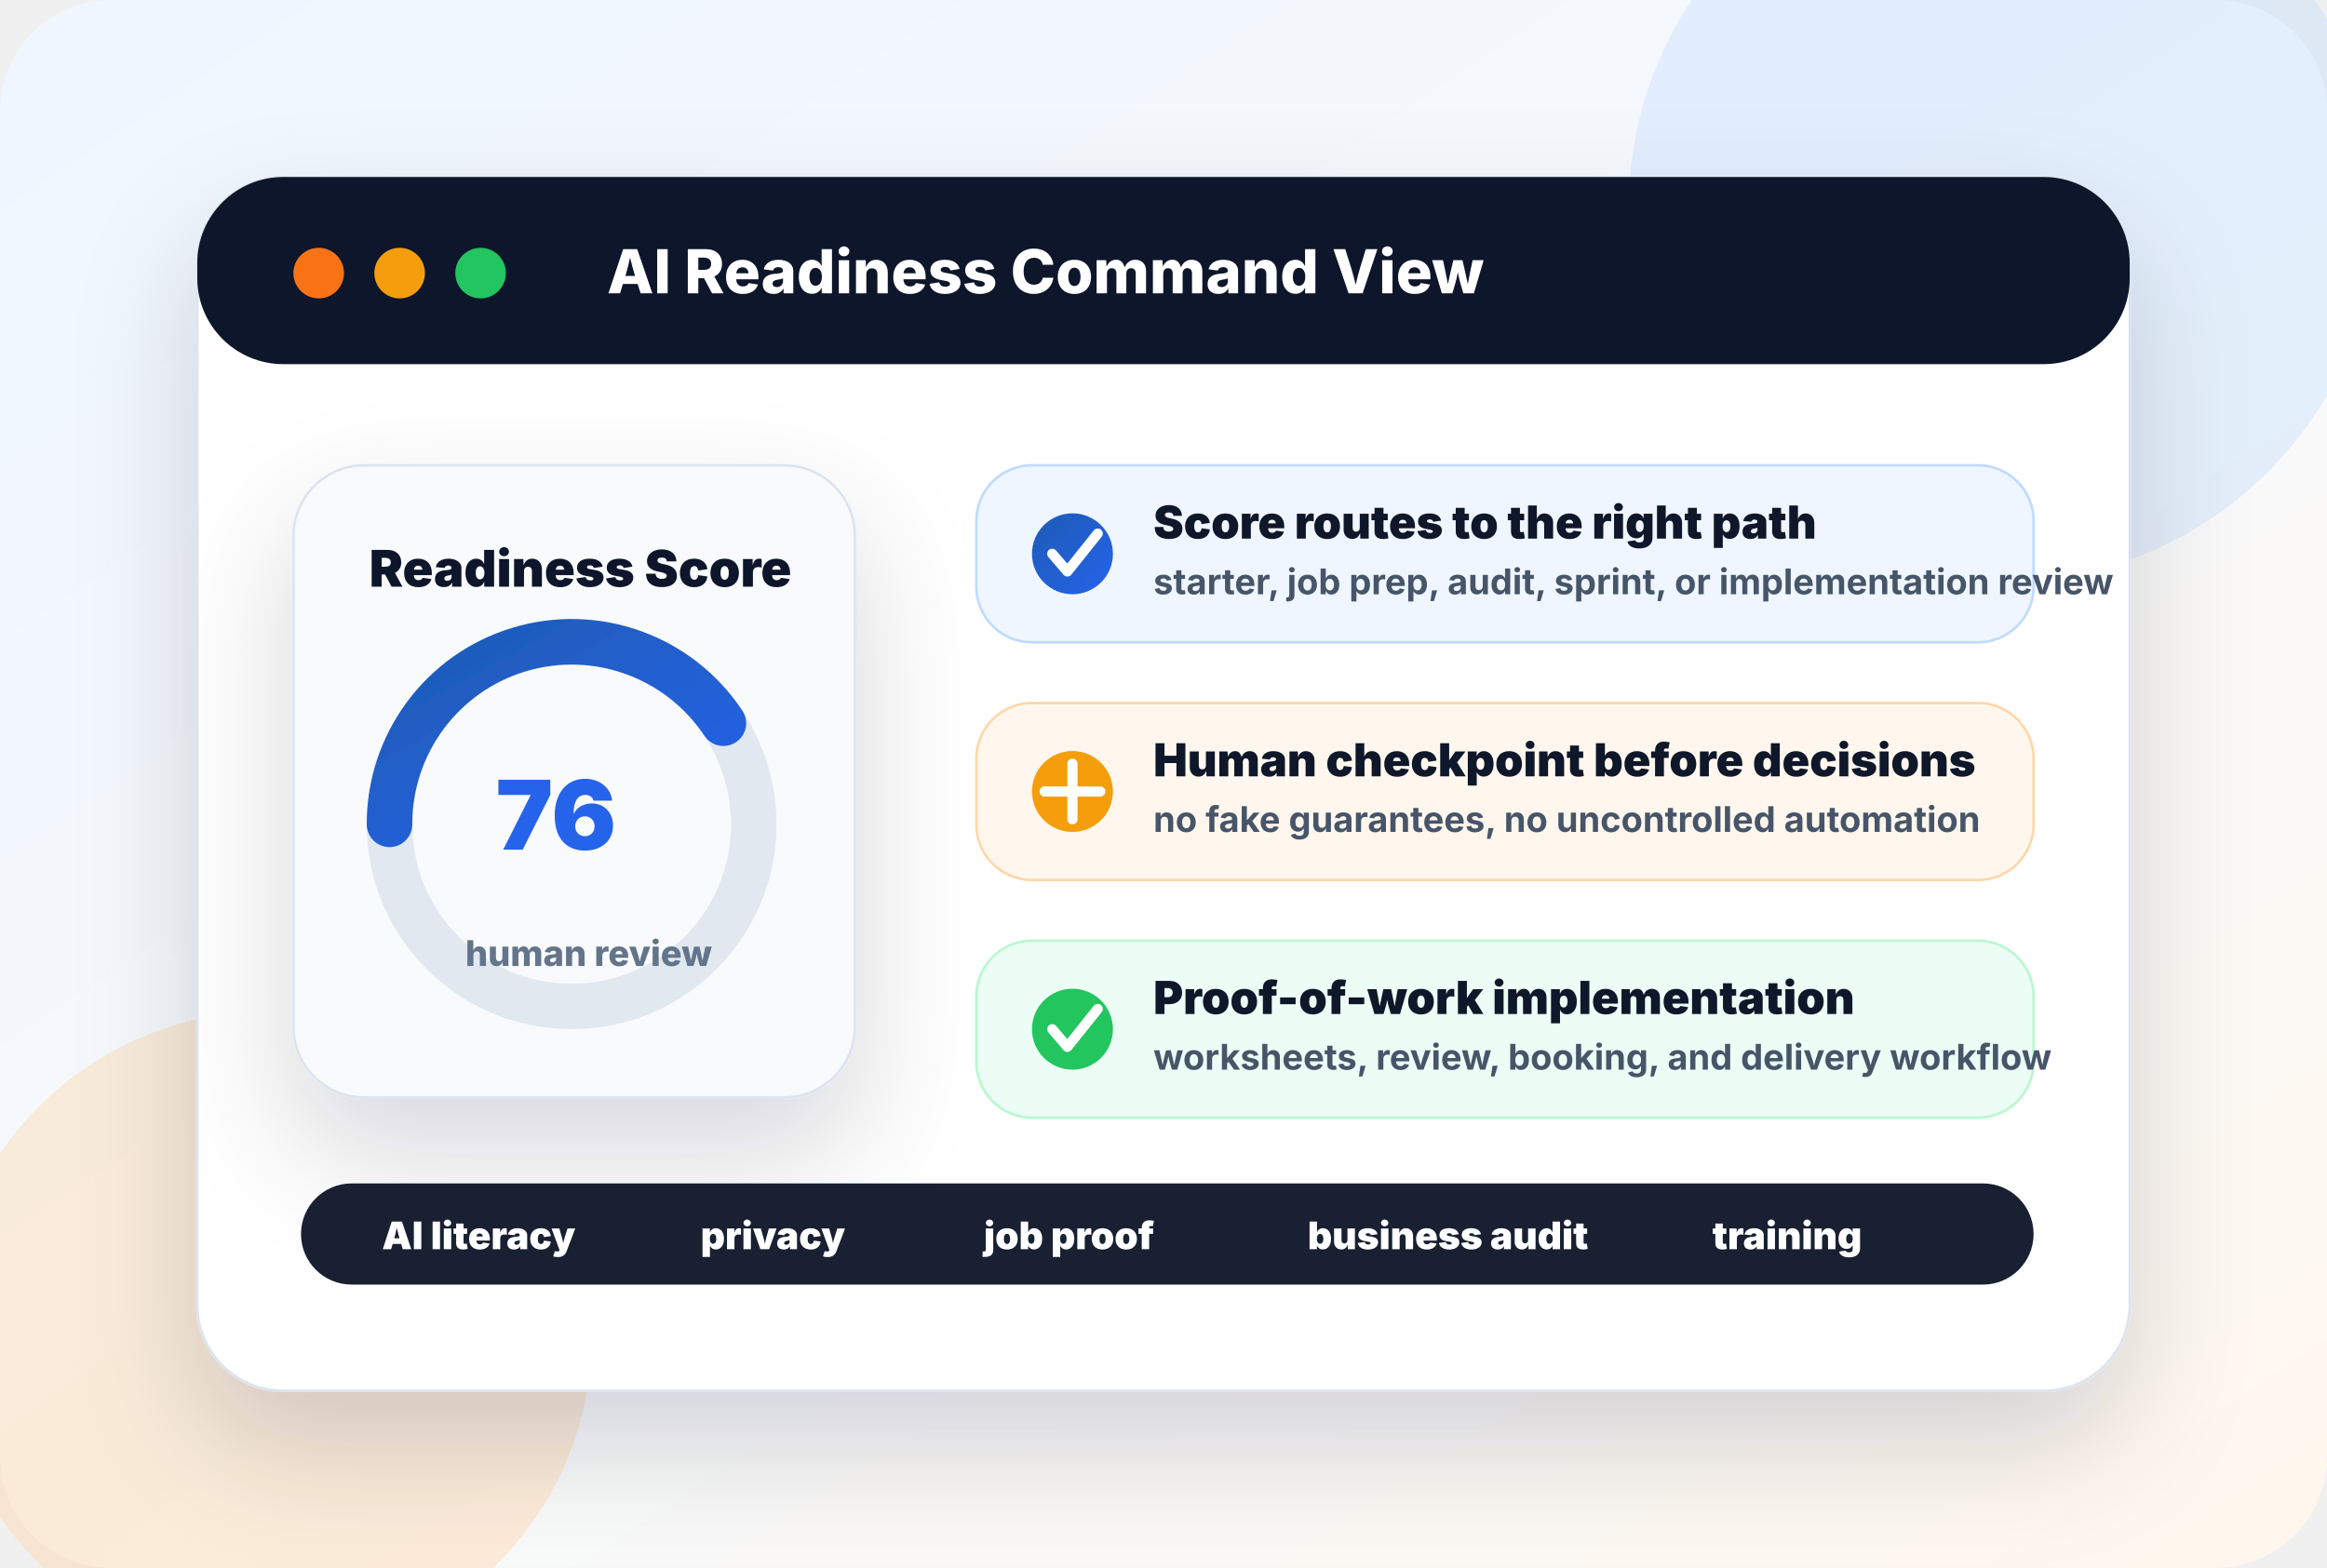
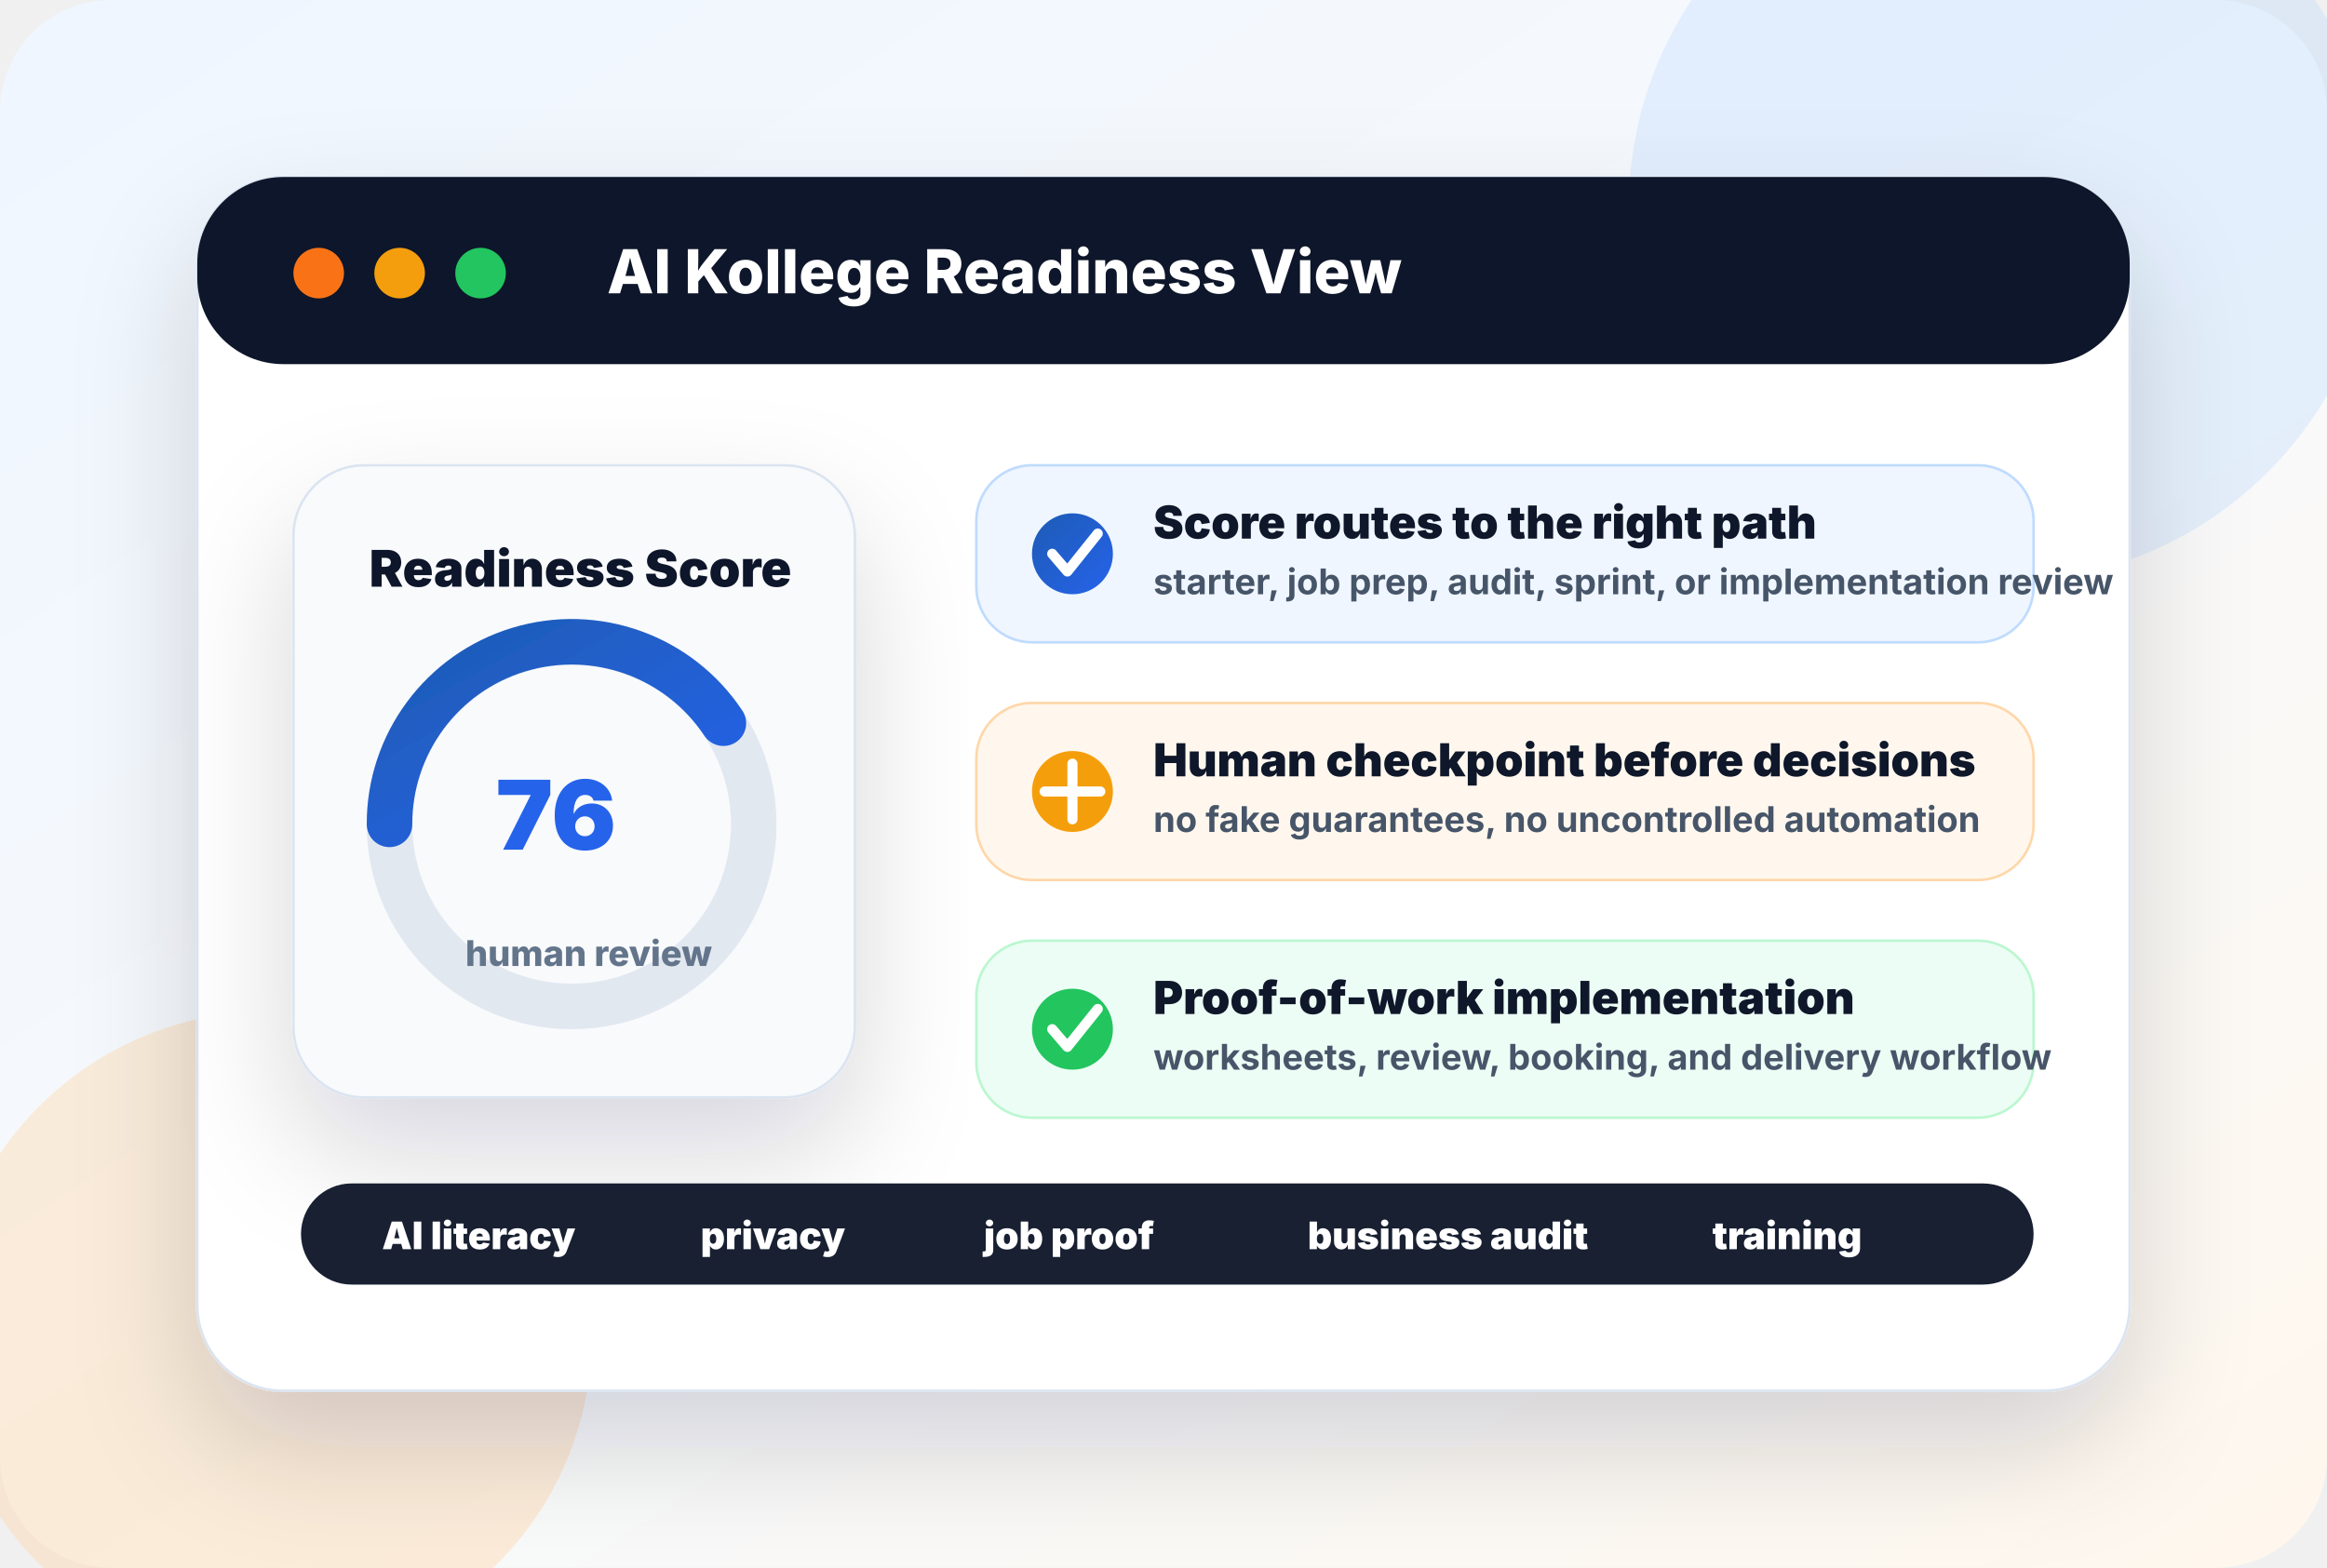
<svg xmlns="http://www.w3.org/2000/svg" viewBox="0 0 920 620" role="img" aria-labelledby="title desc">
  <defs>
    <linearGradient id="bg" x1="0" y1="0" x2="1" y2="1">
      <stop offset="0" stop-color="#eff6ff" />
      <stop offset="0.55" stop-color="#f8fafc" />
      <stop offset="1" stop-color="#fff7ed" />
    </linearGradient>
    <linearGradient id="blue" x1="0" y1="0" x2="1" y2="1">
      <stop offset="0" stop-color="#1e5bb5" />
      <stop offset="1" stop-color="#2563eb" />
    </linearGradient>
    <filter id="shadow" x="-20%" y="-20%" width="140%" height="150%">
      <feDropShadow dx="0" dy="22" stdDeviation="24" flood-color="#0f172a" flood-opacity="0.16" />
    </filter>
  </defs>
  <rect width="920" height="620" rx="44" fill="url(#bg)" />
  <circle cx="792" cy="82" r="148" fill="#bfdbfe" opacity="0.36" />
  <circle cx="106" cy="528" r="128" fill="#fed7aa" opacity="0.42" />
  <g filter="url(#shadow)">
    <rect x="78" y="70" width="764" height="480" rx="34" fill="#ffffff" stroke="#dbe4f0" />
    <rect x="78" y="70" width="764" height="74" rx="34" fill="#0f172a" />
    <circle cx="126" cy="108" r="10" fill="#f97316" />
    <circle cx="158" cy="108" r="10" fill="#f59e0b" />
    <circle cx="190" cy="108" r="10" fill="#22c55e" />
-     <text x="240" y="116" font-family="Inter, Arial, sans-serif" font-size="24" font-weight="800" fill="#ffffff">AI Readiness Command View</text>
+     <text x="240" y="116" font-family="Inter, Arial, sans-serif" font-size="24" font-weight="800" fill="#ffffff">AI Kollege Readiness View</text>
  </g>
  <g filter="url(#shadow)">
    <rect x="116" y="184" width="222" height="250" rx="28" fill="#f8fafc" stroke="#dbe4f0" />
    <text x="146" y="232" font-family="Inter, Arial, sans-serif" font-size="20" font-weight="900" fill="#0f172a">Readiness Score</text>
    <circle cx="226" cy="326" r="72" fill="none" stroke="#e2e8f0" stroke-width="18" />
    <path d="M154 326a72 72 0 0 1 132-40" fill="none" stroke="url(#blue)" stroke-width="18" stroke-linecap="round" />
    <text x="196" y="336" font-family="Inter, Arial, sans-serif" font-size="38" font-weight="950" fill="#2563eb">76</text>
    <text x="184" y="382" font-family="Inter, Arial, sans-serif" font-size="14" font-weight="800" fill="#64748b">human review</text>
  </g>
  <g>
    <rect x="386" y="184" width="418" height="70" rx="22" fill="#eff6ff" stroke="#bfdbfe" />
    <circle cx="424" cy="219" r="16" fill="url(#blue)" />
    <path d="M416 219l6 7 12-15" fill="none" stroke="#fff" stroke-width="4" stroke-linecap="round" stroke-linejoin="round" />
    <text x="456" y="213" font-family="Inter, Arial, sans-serif" font-size="18" font-weight="900" fill="#0f172a">Score routes to the right path</text>
    <text x="456" y="235" font-family="Inter, Arial, sans-serif" font-size="14" font-weight="700" fill="#475569">starter, job prep, audit, sprint, or implementation review</text>
    <rect x="386" y="278" width="418" height="70" rx="22" fill="#fff7ed" stroke="#fed7aa" />
    <circle cx="424" cy="313" r="16" fill="#f59e0b" />
    <path d="M424 302v22M413 313h22" stroke="#fff" stroke-width="4" stroke-linecap="round" />
    <text x="456" y="307" font-family="Inter, Arial, sans-serif" font-size="18" font-weight="900" fill="#0f172a">Human checkpoint before decisions</text>
    <text x="456" y="329" font-family="Inter, Arial, sans-serif" font-size="14" font-weight="700" fill="#475569">no fake guarantees, no uncontrolled automation</text>
    <rect x="386" y="372" width="418" height="70" rx="22" fill="#ecfdf5" stroke="#bbf7d0" />
    <circle cx="424" cy="407" r="16" fill="#22c55e" />
    <path d="M416 407l6 7 12-15" fill="none" stroke="#fff" stroke-width="4" stroke-linecap="round" stroke-linejoin="round" />
    <text x="456" y="401" font-family="Inter, Arial, sans-serif" font-size="18" font-weight="900" fill="#0f172a">Proof-of-work implementation</text>
    <text x="456" y="423" font-family="Inter, Arial, sans-serif" font-size="14" font-weight="700" fill="#475569">worksheets, review, booking, and delivery workflow</text>
  </g>
  <g transform="translate(119 468)">
    <rect width="685" height="40" rx="20" fill="#0f172a" opacity="0.96" />
    <text x="32" y="26" font-family="Inter, Arial, sans-serif" font-size="15" font-weight="900" fill="#ffffff">AI literacy</text>
    <text x="158" y="26" font-family="Inter, Arial, sans-serif" font-size="15" font-weight="900" fill="#ffffff">privacy</text>
    <text x="270" y="26" font-family="Inter, Arial, sans-serif" font-size="15" font-weight="900" fill="#ffffff">job proof</text>
    <text x="398" y="26" font-family="Inter, Arial, sans-serif" font-size="15" font-weight="900" fill="#ffffff">business audit</text>
    <text x="558" y="26" font-family="Inter, Arial, sans-serif" font-size="15" font-weight="900" fill="#ffffff">training</text>
  </g>
</svg>
